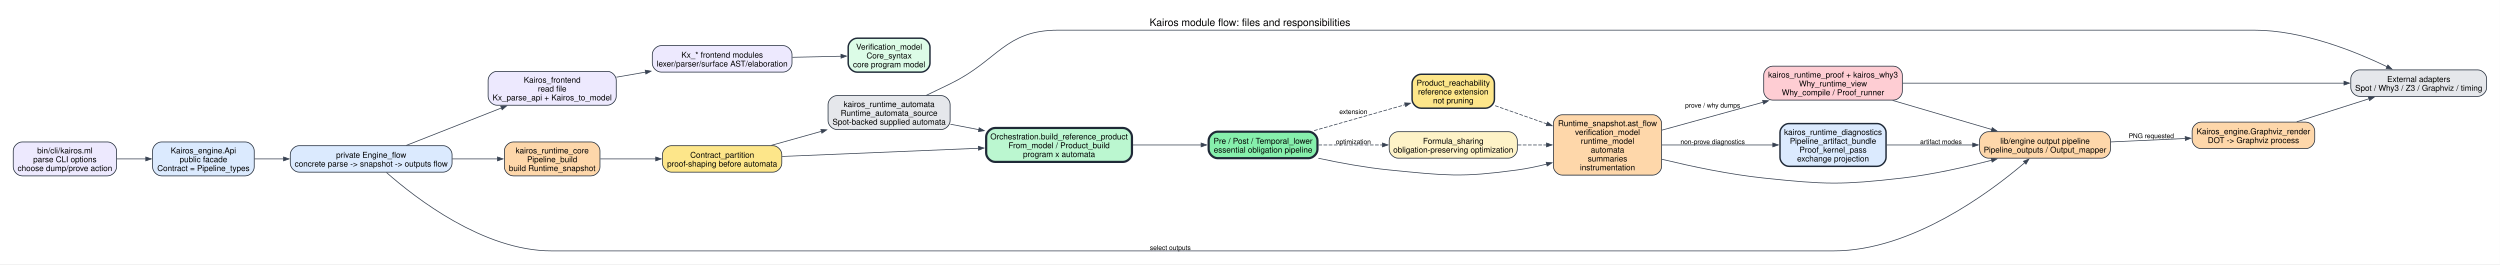
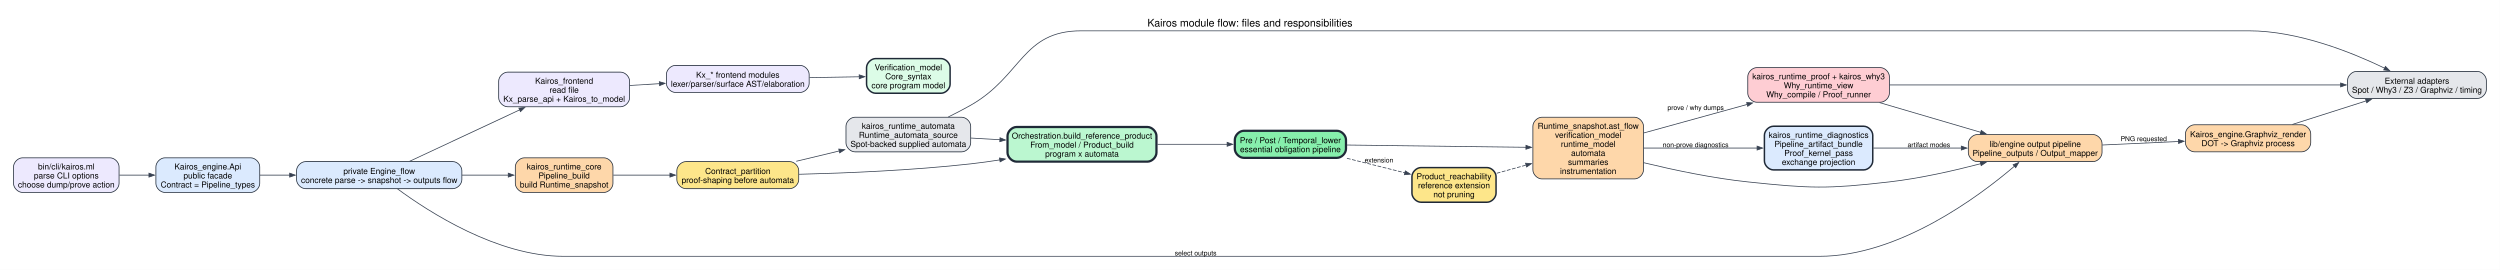
- <svg xmlns="http://www.w3.org/2000/svg" width="3398pt" height="359pt" viewBox="0.00 0.00 3398.00 359.00">
+ <svg xmlns="http://www.w3.org/2000/svg" width="3326pt" height="359pt" viewBox="0.00 0.00 3326.00 359.00">
  <g id="graph0" class="graph" transform="scale(1 1) rotate(0) translate(18 341)">
-     <polygon fill="white" stroke="none" points="-18,18 -18,-341 3379.85,-341 3379.85,18 -18,18" />
-     <text xml:space="preserve" text-anchor="middle" x="1680.92" y="-305.7" font-family="Helvetica,sans-Serif" font-size="14.00">Kairos module flow: files and responsibilities</text>
+     <polygon fill="white" stroke="none" points="-18,18 -18,-341 3307.85,-341 3307.85,18 -18,18" />
+     <text xml:space="preserve" text-anchor="middle" x="1644.92" y="-305.7" font-family="Helvetica,sans-Serif" font-size="14.00">Kairos module flow: files and responsibilities</text>
    <g id="node1" class="node">
-       <path fill="#ede9fe" stroke="#1f2937" d="M128.4,-148.04C128.4,-148.04 12,-148.04 12,-148.04 6,-148.04 0,-142.04 0,-136.04 0,-136.04 0,-113.96 0,-113.96 0,-107.96 6,-101.96 12,-101.96 12,-101.96 128.4,-101.96 128.4,-101.96 134.4,-101.96 140.4,-107.96 140.4,-113.96 140.4,-113.96 140.4,-136.04 140.4,-136.04 140.4,-142.04 134.4,-148.04 128.4,-148.04" />
-       <text xml:space="preserve" text-anchor="middle" x="70.2" y="-132.55" font-family="Helvetica,sans-Serif" font-size="11.00">bin/cli/kairos.ml</text>
-       <text xml:space="preserve" text-anchor="middle" x="70.2" y="-120.55" font-family="Helvetica,sans-Serif" font-size="11.00">parse CLI options</text>
-       <text xml:space="preserve" text-anchor="middle" x="70.2" y="-108.55" font-family="Helvetica,sans-Serif" font-size="11.00">choose dump/prove action</text>
+       <path fill="#ede9fe" stroke="#1f2937" d="M128.4,-131.04C128.4,-131.04 12,-131.04 12,-131.04 6,-131.04 0,-125.04 0,-119.04 0,-119.04 0,-96.96 0,-96.96 0,-90.96 6,-84.96 12,-84.96 12,-84.96 128.4,-84.96 128.4,-84.96 134.4,-84.96 140.4,-90.96 140.4,-96.96 140.4,-96.96 140.4,-119.04 140.4,-119.04 140.4,-125.04 134.4,-131.04 128.4,-131.04" />
+       <text xml:space="preserve" text-anchor="middle" x="70.2" y="-115.55" font-family="Helvetica,sans-Serif" font-size="11.00">bin/cli/kairos.ml</text>
+       <text xml:space="preserve" text-anchor="middle" x="70.2" y="-103.55" font-family="Helvetica,sans-Serif" font-size="11.00">parse CLI options</text>
+       <text xml:space="preserve" text-anchor="middle" x="70.2" y="-91.55" font-family="Helvetica,sans-Serif" font-size="11.00">choose dump/prove action</text>
    </g>
    <g id="node2" class="node">
-       <path fill="#dbeafe" stroke="#1f2937" d="M315.55,-148.04C315.55,-148.04 201.4,-148.04 201.4,-148.04 195.4,-148.04 189.4,-142.04 189.4,-136.04 189.4,-136.04 189.4,-113.96 189.4,-113.96 189.4,-107.96 195.4,-101.96 201.4,-101.96 201.4,-101.96 315.55,-101.96 315.55,-101.96 321.55,-101.96 327.55,-107.96 327.55,-113.96 327.55,-113.96 327.55,-136.04 327.55,-136.04 327.55,-142.04 321.55,-148.04 315.55,-148.04" />
-       <text xml:space="preserve" text-anchor="middle" x="258.47" y="-132.55" font-family="Helvetica,sans-Serif" font-size="11.00">Kairos_engine.Api</text>
-       <text xml:space="preserve" text-anchor="middle" x="258.47" y="-120.55" font-family="Helvetica,sans-Serif" font-size="11.00">public facade</text>
-       <text xml:space="preserve" text-anchor="middle" x="258.47" y="-108.55" font-family="Helvetica,sans-Serif" font-size="11.00">Contract = Pipeline_types</text>
+       <path fill="#dbeafe" stroke="#1f2937" d="M315.55,-131.04C315.55,-131.04 201.4,-131.04 201.4,-131.04 195.4,-131.04 189.4,-125.04 189.4,-119.04 189.4,-119.04 189.4,-96.96 189.4,-96.96 189.4,-90.96 195.4,-84.96 201.4,-84.96 201.4,-84.96 315.55,-84.96 315.55,-84.96 321.55,-84.96 327.55,-90.96 327.55,-96.96 327.55,-96.96 327.55,-119.04 327.55,-119.04 327.55,-125.04 321.55,-131.04 315.55,-131.04" />
+       <text xml:space="preserve" text-anchor="middle" x="258.47" y="-115.55" font-family="Helvetica,sans-Serif" font-size="11.00">Kairos_engine.Api</text>
+       <text xml:space="preserve" text-anchor="middle" x="258.47" y="-103.55" font-family="Helvetica,sans-Serif" font-size="11.00">public facade</text>
+       <text xml:space="preserve" text-anchor="middle" x="258.47" y="-91.55" font-family="Helvetica,sans-Serif" font-size="11.00">Contract = Pipeline_types</text>
    </g>
    <g id="edge1" class="edge">
-       <path fill="none" stroke="#374151" d="M140.83,-125C153.67,-125 167.16,-125 180.21,-125" />
-       <polygon fill="#374151" stroke="#374151" points="180.16,-127.63 187.66,-125 180.16,-122.38 180.16,-127.63" />
+       <path fill="none" stroke="#374151" d="M140.83,-108C153.67,-108 167.16,-108 180.21,-108" />
+       <polygon fill="#374151" stroke="#374151" points="180.16,-110.63 187.66,-108 180.16,-105.38 180.16,-110.63" />
    </g>
    <g id="node3" class="node">
-       <path fill="#dbeafe" stroke="#1f2937" d="M584.45,-143C584.45,-143 388.55,-143 388.55,-143 382.55,-143 376.55,-137 376.55,-131 376.55,-131 376.55,-119 376.55,-119 376.55,-113 382.55,-107 388.55,-107 388.55,-107 584.45,-107 584.45,-107 590.45,-107 596.45,-113 596.45,-119 596.45,-119 596.45,-131 596.45,-131 596.45,-137 590.45,-143 584.45,-143" />
-       <text xml:space="preserve" text-anchor="middle" x="486.5" y="-126.55" font-family="Helvetica,sans-Serif" font-size="11.00">private Engine_flow</text>
-       <text xml:space="preserve" text-anchor="middle" x="486.5" y="-114.55" font-family="Helvetica,sans-Serif" font-size="11.00">concrete parse -&gt; snapshot -&gt; outputs flow</text>
+       <path fill="#dbeafe" stroke="#1f2937" d="M584.45,-126C584.45,-126 388.55,-126 388.55,-126 382.55,-126 376.55,-120 376.55,-114 376.55,-114 376.55,-102 376.55,-102 376.55,-96 382.55,-90 388.55,-90 388.55,-90 584.45,-90 584.45,-90 590.45,-90 596.45,-96 596.45,-102 596.45,-102 596.45,-114 596.45,-114 596.45,-120 590.45,-126 584.45,-126" />
+       <text xml:space="preserve" text-anchor="middle" x="486.5" y="-109.55" font-family="Helvetica,sans-Serif" font-size="11.00">private Engine_flow</text>
+       <text xml:space="preserve" text-anchor="middle" x="486.5" y="-97.55" font-family="Helvetica,sans-Serif" font-size="11.00">concrete parse -&gt; snapshot -&gt; outputs flow</text>
    </g>
    <g id="edge2" class="edge">
-       <path fill="none" stroke="#374151" d="M327.9,-125C340.48,-125 353.93,-125 367.49,-125" />
-       <polygon fill="#374151" stroke="#374151" points="367.38,-127.63 374.88,-125 367.38,-122.38 367.38,-127.63" />
+       <path fill="none" stroke="#374151" d="M327.9,-108C340.48,-108 353.93,-108 367.49,-108" />
+       <polygon fill="#374151" stroke="#374151" points="367.38,-110.63 374.88,-108 367.38,-105.38 367.38,-110.63" />
    </g>
    <g id="node4" class="node">
-       <path fill="#ede9fe" stroke="#1f2937" d="M807.6,-244.04C807.6,-244.04 657.45,-244.04 657.45,-244.04 651.45,-244.04 645.45,-238.04 645.45,-232.04 645.45,-232.04 645.45,-209.96 645.45,-209.96 645.45,-203.96 651.45,-197.96 657.45,-197.96 657.45,-197.96 807.6,-197.96 807.6,-197.96 813.6,-197.96 819.6,-203.96 819.6,-209.96 819.6,-209.96 819.6,-232.04 819.6,-232.04 819.6,-238.04 813.6,-244.04 807.6,-244.04" />
-       <text xml:space="preserve" text-anchor="middle" x="732.52" y="-228.55" font-family="Helvetica,sans-Serif" font-size="11.00">Kairos_frontend</text>
-       <text xml:space="preserve" text-anchor="middle" x="732.52" y="-216.55" font-family="Helvetica,sans-Serif" font-size="11.00">read file</text>
-       <text xml:space="preserve" text-anchor="middle" x="732.52" y="-204.55" font-family="Helvetica,sans-Serif" font-size="11.00">Kx_parse_api + Kairos_to_model</text>
+       <path fill="#ede9fe" stroke="#1f2937" d="M807.6,-245.04C807.6,-245.04 657.45,-245.04 657.45,-245.04 651.45,-245.04 645.45,-239.04 645.45,-233.04 645.45,-233.04 645.45,-210.96 645.45,-210.96 645.45,-204.96 651.45,-198.96 657.45,-198.96 657.45,-198.96 807.6,-198.96 807.6,-198.96 813.6,-198.96 819.6,-204.96 819.6,-210.96 819.6,-210.96 819.6,-233.04 819.6,-233.04 819.6,-239.04 813.6,-245.04 807.6,-245.04" />
+       <text xml:space="preserve" text-anchor="middle" x="732.52" y="-229.55" font-family="Helvetica,sans-Serif" font-size="11.00">Kairos_frontend</text>
+       <text xml:space="preserve" text-anchor="middle" x="732.52" y="-217.55" font-family="Helvetica,sans-Serif" font-size="11.00">read file</text>
+       <text xml:space="preserve" text-anchor="middle" x="732.52" y="-205.55" font-family="Helvetica,sans-Serif" font-size="11.00">Kx_parse_api + Kairos_to_model</text>
    </g>
    <g id="edge3" class="edge">
-       <path fill="none" stroke="#374151" d="M534.26,-143.4C570.9,-157.81 622.4,-178.07 663.59,-194.27" />
-       <polygon fill="#374151" stroke="#374151" points="662.59,-196.7 670.54,-197.01 664.52,-191.82 662.59,-196.7" />
+       <path fill="none" stroke="#374151" d="M526.98,-126.44C566.68,-144.99 628.33,-173.79 673.58,-194.93" />
+       <polygon fill="#374151" stroke="#374151" points="672.26,-197.21 680.17,-198.01 674.48,-192.46 672.26,-197.21" />
    </g>
    <g id="node7" class="node">
-       <path fill="#fed7aa" stroke="#1f2937" d="M785.47,-148.04C785.47,-148.04 679.57,-148.04 679.57,-148.04 673.57,-148.04 667.57,-142.04 667.57,-136.04 667.57,-136.04 667.57,-113.96 667.57,-113.96 667.57,-107.96 673.57,-101.96 679.57,-101.96 679.57,-101.96 785.47,-101.96 785.47,-101.96 791.47,-101.96 797.47,-107.96 797.47,-113.96 797.47,-113.96 797.47,-136.04 797.47,-136.04 797.47,-142.04 791.47,-148.04 785.47,-148.04" />
-       <text xml:space="preserve" text-anchor="middle" x="732.52" y="-132.55" font-family="Helvetica,sans-Serif" font-size="11.00">kairos_runtime_core</text>
-       <text xml:space="preserve" text-anchor="middle" x="732.52" y="-120.55" font-family="Helvetica,sans-Serif" font-size="11.00">Pipeline_build</text>
-       <text xml:space="preserve" text-anchor="middle" x="732.52" y="-108.55" font-family="Helvetica,sans-Serif" font-size="11.00">build Runtime_snapshot</text>
+       <path fill="#fed7aa" stroke="#1f2937" d="M785.47,-131.04C785.47,-131.04 679.57,-131.04 679.57,-131.04 673.57,-131.04 667.57,-125.04 667.57,-119.04 667.57,-119.04 667.57,-96.96 667.57,-96.96 667.57,-90.96 673.57,-84.96 679.57,-84.96 679.57,-84.96 785.47,-84.96 785.47,-84.96 791.47,-84.96 797.47,-90.96 797.47,-96.96 797.47,-96.96 797.47,-119.04 797.47,-119.04 797.47,-125.04 791.47,-131.04 785.47,-131.04" />
+       <text xml:space="preserve" text-anchor="middle" x="732.52" y="-115.55" font-family="Helvetica,sans-Serif" font-size="11.00">kairos_runtime_core</text>
+       <text xml:space="preserve" text-anchor="middle" x="732.52" y="-103.55" font-family="Helvetica,sans-Serif" font-size="11.00">Pipeline_build</text>
+       <text xml:space="preserve" text-anchor="middle" x="732.52" y="-91.55" font-family="Helvetica,sans-Serif" font-size="11.00">build Runtime_snapshot</text>
    </g>
    <g id="edge6" class="edge">
-       <path fill="none" stroke="#374151" d="M596.67,-125C617.57,-125 638.99,-125 658.43,-125" />
-       <polygon fill="#374151" stroke="#374151" points="658.19,-127.63 665.69,-125 658.19,-122.38 658.19,-127.63" />
+       <path fill="none" stroke="#374151" d="M596.67,-108C617.57,-108 638.99,-108 658.43,-108" />
+       <polygon fill="#374151" stroke="#374151" points="658.19,-110.63 665.69,-108 658.19,-105.38 658.19,-110.63" />
+     </g>
+     <g id="node16" class="node">
+       <path fill="#fed7aa" stroke="#1f2937" d="M2766.55,-162C2766.55,-162 2612.65,-162 2612.65,-162 2606.65,-162 2600.65,-156 2600.65,-150 2600.65,-150 2600.65,-138 2600.65,-138 2600.65,-132 2606.65,-126 2612.65,-126 2612.65,-126 2766.55,-126 2766.55,-126 2772.55,-126 2778.55,-132 2778.55,-138 2778.55,-138 2778.55,-150 2778.55,-150 2778.55,-156 2772.55,-162 2766.55,-162" />
+       <text xml:space="preserve" text-anchor="middle" x="2689.6" y="-145.55" font-family="Helvetica,sans-Serif" font-size="11.00">lib/engine output pipeline</text>
+       <text xml:space="preserve" text-anchor="middle" x="2689.6" y="-133.55" font-family="Helvetica,sans-Serif" font-size="11.00">Pipeline_outputs / Output_mapper</text>
+     </g>
+     <g id="edge19" class="edge">
+       <path fill="none" stroke="#374151" d="M510.9,-89.68C552.68,-58.87 643.96,0 731.52,0 731.52,0 731.52,0 2402.45,0 2507.94,0 2614.19,-79.05 2662.17,-120.01" />
+       <polygon fill="#374151" stroke="#374151" points="2660.29,-121.85 2667.67,-124.77 2663.72,-117.88 2660.29,-121.85" />
+       <text xml:space="preserve" text-anchor="middle" x="1572.67" y="-1.2" font-family="Helvetica,sans-Serif" font-size="9.00">select outputs</text>
+     </g>
+     <g id="node5" class="node">
+       <path fill="#ede9fe" stroke="#1f2937" d="M1046.5,-254C1046.5,-254 880.6,-254 880.6,-254 874.6,-254 868.6,-248 868.6,-242 868.6,-242 868.6,-230 868.6,-230 868.6,-224 874.6,-218 880.6,-218 880.6,-218 1046.5,-218 1046.5,-218 1052.5,-218 1058.5,-224 1058.5,-230 1058.5,-230 1058.5,-242 1058.5,-242 1058.5,-248 1052.5,-254 1046.5,-254" />
+       <text xml:space="preserve" text-anchor="middle" x="963.55" y="-237.55" font-family="Helvetica,sans-Serif" font-size="11.00">Kx_* frontend modules</text>
+       <text xml:space="preserve" text-anchor="middle" x="963.55" y="-225.55" font-family="Helvetica,sans-Serif" font-size="11.00">lexer/parser/surface AST/elaboration</text>
+     </g>
+     <g id="edge4" class="edge">
+       <path fill="none" stroke="#374151" d="M819.78,-227.27C832.79,-228.07 846.31,-228.89 859.61,-229.71" />
+       <polygon fill="#374151" stroke="#374151" points="859.17,-232.31 866.81,-230.15 859.49,-227.07 859.17,-232.31" />
+     </g>
+     <g id="node6" class="node">
+       <path fill="#dcfce7" stroke="#1f2937" stroke-width="2" d="M1234.02,-263.04C1234.02,-263.04 1146.87,-263.04 1146.87,-263.04 1140.87,-263.04 1134.87,-257.04 1134.87,-251.04 1134.87,-251.04 1134.87,-228.96 1134.87,-228.96 1134.87,-222.96 1140.87,-216.96 1146.87,-216.96 1146.87,-216.96 1234.02,-216.96 1234.02,-216.96 1240.02,-216.96 1246.02,-222.96 1246.02,-228.96 1246.02,-228.96 1246.02,-251.04 1246.02,-251.04 1246.02,-257.04 1240.02,-263.04 1234.02,-263.04" />
+       <text xml:space="preserve" text-anchor="middle" x="1190.45" y="-247.55" font-family="Helvetica,sans-Serif" font-size="11.00">Verification_model</text>
+       <text xml:space="preserve" text-anchor="middle" x="1190.45" y="-235.55" font-family="Helvetica,sans-Serif" font-size="11.00">Core_syntax</text>
+       <text xml:space="preserve" text-anchor="middle" x="1190.45" y="-223.55" font-family="Helvetica,sans-Serif" font-size="11.00">core program model</text>
+     </g>
+     <g id="edge5" class="edge">
+       <path fill="none" stroke="#374151" d="M1058.95,-237.68C1081.25,-238.08 1104.53,-238.49 1125.15,-238.86" />
+       <polygon fill="#374151" stroke="#374151" points="1125.05,-241.48 1132.6,-238.99 1125.15,-236.23 1125.05,-241.48" />
+     </g>
+     <g id="node8" class="node">
+       <path fill="#fde68a" stroke="#1f2937" d="M1032.62,-126C1032.62,-126 894.47,-126 894.47,-126 888.47,-126 882.47,-120 882.47,-114 882.47,-114 882.47,-102 882.47,-102 882.47,-96 888.47,-90 894.47,-90 894.47,-90 1032.62,-90 1032.62,-90 1038.62,-90 1044.62,-96 1044.62,-102 1044.62,-102 1044.62,-114 1044.62,-114 1044.62,-120 1038.62,-126 1032.62,-126" />
+       <text xml:space="preserve" text-anchor="middle" x="963.55" y="-109.55" font-family="Helvetica,sans-Serif" font-size="11.00">Contract_partition</text>
+       <text xml:space="preserve" text-anchor="middle" x="963.55" y="-97.55" font-family="Helvetica,sans-Serif" font-size="11.00">proof-shaping before automata</text>
+     </g>
+     <g id="edge7" class="edge">
+       <path fill="none" stroke="#374151" d="M797.93,-108C821.36,-108 848.28,-108 873.48,-108" />
+       <polygon fill="#374151" stroke="#374151" points="873.29,-110.63 880.79,-108 873.29,-105.38 873.29,-110.63" />
+     </g>
+     <g id="node9" class="node">
+       <path fill="#e5e7eb" stroke="#1f2937" d="M1261.4,-185.04C1261.4,-185.04 1119.5,-185.04 1119.5,-185.04 1113.5,-185.04 1107.5,-179.04 1107.5,-173.04 1107.5,-173.04 1107.5,-150.96 1107.5,-150.96 1107.5,-144.96 1113.5,-138.96 1119.5,-138.96 1119.5,-138.96 1261.4,-138.96 1261.4,-138.96 1267.4,-138.96 1273.4,-144.96 1273.4,-150.96 1273.4,-150.96 1273.4,-173.04 1273.4,-173.04 1273.4,-179.04 1267.4,-185.04 1261.4,-185.04" />
+       <text xml:space="preserve" text-anchor="middle" x="1190.45" y="-169.55" font-family="Helvetica,sans-Serif" font-size="11.00">kairos_runtime_automata</text>
+       <text xml:space="preserve" text-anchor="middle" x="1190.45" y="-157.55" font-family="Helvetica,sans-Serif" font-size="11.00">Runtime_automata_source</text>
+       <text xml:space="preserve" text-anchor="middle" x="1190.45" y="-145.55" font-family="Helvetica,sans-Serif" font-size="11.00">Spot-backed supplied automata</text>
+     </g>
+     <g id="edge8" class="edge">
+       <path fill="none" stroke="#374151" d="M1041.32,-126.43C1059.75,-130.86 1079.6,-135.62 1098.6,-140.19" />
+       <polygon fill="#374151" stroke="#374151" points="1097.89,-142.71 1105.79,-141.91 1099.11,-137.61 1097.89,-142.71" />
+     </g>
+     <g id="node10" class="node">
+       <path fill="#bbf7d0" stroke="#1f2937" stroke-width="3" d="M1508.55,-172.04C1508.55,-172.04 1334.4,-172.04 1334.4,-172.04 1328.4,-172.04 1322.4,-166.04 1322.4,-160.04 1322.4,-160.04 1322.4,-137.96 1322.4,-137.96 1322.4,-131.96 1328.4,-125.96 1334.4,-125.96 1334.4,-125.96 1508.55,-125.96 1508.55,-125.96 1514.55,-125.96 1520.55,-131.96 1520.55,-137.96 1520.55,-137.96 1520.55,-160.04 1520.55,-160.04 1520.55,-166.04 1514.55,-172.04 1508.55,-172.04" />
+       <text xml:space="preserve" text-anchor="middle" x="1421.47" y="-156.55" font-family="Helvetica,sans-Serif" font-size="11.00">Orchestration.build_reference_product</text>
+       <text xml:space="preserve" text-anchor="middle" x="1421.47" y="-144.55" font-family="Helvetica,sans-Serif" font-size="11.00">From_model / Product_build</text>
+       <text xml:space="preserve" text-anchor="middle" x="1421.47" y="-132.55" font-family="Helvetica,sans-Serif" font-size="11.00">program x automata</text>
+     </g>
+     <g id="edge10" class="edge">
+       <path fill="none" stroke="#374151" d="M1045.09,-109.13C1107.54,-110.67 1196.18,-114.33 1273.4,-123 1286.08,-124.42 1299.33,-126.26 1312.44,-128.3" />
+       <polygon fill="#374151" stroke="#374151" points="1311.72,-130.84 1319.54,-129.43 1312.55,-125.66 1311.72,-130.84" />
+     </g>
+     <g id="edge11" class="edge">
+       <path fill="none" stroke="#374151" d="M1273.81,-157.33C1286.31,-156.62 1299.37,-155.87 1312.32,-155.14" />
+       <polygon fill="#374151" stroke="#374151" points="1312.41,-157.76 1319.75,-154.72 1312.12,-152.52 1312.41,-157.76" />
+     </g>
+     <g id="node18" class="node">
+       <path fill="#e5e7eb" stroke="#1f2937" d="M3277.85,-246C3277.85,-246 3117.2,-246 3117.2,-246 3111.2,-246 3105.2,-240 3105.2,-234 3105.2,-234 3105.2,-222 3105.2,-222 3105.2,-216 3111.2,-210 3117.2,-210 3117.2,-210 3277.85,-210 3277.85,-210 3283.85,-210 3289.85,-216 3289.85,-222 3289.85,-222 3289.85,-234 3289.85,-234 3289.85,-240 3283.85,-246 3277.85,-246" />
+       <text xml:space="preserve" text-anchor="middle" x="3197.52" y="-229.55" font-family="Helvetica,sans-Serif" font-size="11.00">External adapters</text>
+       <text xml:space="preserve" text-anchor="middle" x="3197.52" y="-217.55" font-family="Helvetica,sans-Serif" font-size="11.00">Spot / Why3 / Z3 / Graphviz / timing</text>
+     </g>
+     <g id="edge9" class="edge">
+       <path fill="none" stroke="#374151" d="M1243.63,-185.41C1253.65,-190.3 1263.96,-195.61 1273.4,-201 1341.85,-240.04 1341.68,-300 1420.47,-300 1420.47,-300 1420.47,-300 2973.87,-300 3039.47,-300 3110.88,-271.36 3154.69,-250.21" />
+       <polygon fill="#374151" stroke="#374151" points="3155.6,-252.68 3161.18,-247.02 3153.29,-247.97 3155.6,-252.68" />
+     </g>
+     <g id="node11" class="node">
+       <path fill="#86efac" stroke="#1f2937" stroke-width="3" d="M1760.7,-167C1760.7,-167 1636.8,-167 1636.8,-167 1630.8,-167 1624.8,-161 1624.8,-155 1624.8,-155 1624.8,-143 1624.8,-143 1624.8,-137 1630.8,-131 1636.8,-131 1636.8,-131 1760.7,-131 1760.7,-131 1766.7,-131 1772.7,-137 1772.7,-143 1772.7,-143 1772.7,-155 1772.7,-155 1772.7,-161 1766.7,-167 1760.7,-167" />
+       <text xml:space="preserve" text-anchor="middle" x="1698.75" y="-150.55" font-family="Helvetica,sans-Serif" font-size="11.00">Pre / Post / Temporal_lower</text>
+       <text xml:space="preserve" text-anchor="middle" x="1698.75" y="-138.55" font-family="Helvetica,sans-Serif" font-size="11.00">essential obligation pipeline</text>
+     </g>
+     <g id="edge12" class="edge">
+       <path fill="none" stroke="#374151" d="M1521.86,-149C1552.28,-149 1585.42,-149 1614.64,-149" />
+       <polygon fill="#374151" stroke="#374151" points="1614.56,-151.63 1622.06,-149 1614.56,-146.38 1614.56,-151.63" />
+     </g>
+     <g id="node12" class="node">
+       <path fill="#fde68a" stroke="#1f2937" stroke-width="2" d="M1960.35,-118.04C1960.35,-118.04 1872.45,-118.04 1872.45,-118.04 1866.45,-118.04 1860.45,-112.04 1860.45,-106.04 1860.45,-106.04 1860.45,-83.96 1860.45,-83.96 1860.45,-77.96 1866.45,-71.96 1872.45,-71.96 1872.45,-71.96 1960.35,-71.96 1960.35,-71.96 1966.35,-71.96 1972.35,-77.96 1972.35,-83.96 1972.35,-83.96 1972.35,-106.04 1972.35,-106.04 1972.35,-112.04 1966.35,-118.04 1960.35,-118.04" />
+       <text xml:space="preserve" text-anchor="middle" x="1916.4" y="-102.55" font-family="Helvetica,sans-Serif" font-size="11.00">Product_reachability</text>
+       <text xml:space="preserve" text-anchor="middle" x="1916.4" y="-90.55" font-family="Helvetica,sans-Serif" font-size="11.00">reference extension</text>
+       <text xml:space="preserve" text-anchor="middle" x="1916.4" y="-78.55" font-family="Helvetica,sans-Serif" font-size="11.00">not pruning</text>
+     </g>
+     <g id="edge13" class="edge">
+       <path fill="none" stroke="#374151" stroke-dasharray="5,2" d="M1773.96,-130.42C1799.14,-124.11 1827.03,-117.13 1851.35,-111.04" />
+       <polygon fill="#374151" stroke="#374151" points="1851.68,-113.66 1858.32,-109.29 1850.41,-108.57 1851.68,-113.66" />
+       <text xml:space="preserve" text-anchor="middle" x="1816.57" y="-124.82" font-family="Helvetica,sans-Serif" font-size="9.00">extension</text>
+     </g>
+     <g id="node13" class="node">
+       <path fill="#fed7aa" stroke="#1f2937" d="M2156.5,-185.04C2156.5,-185.04 2033.35,-185.04 2033.35,-185.04 2027.35,-185.04 2021.35,-179.04 2021.35,-173.04 2021.35,-173.04 2021.35,-114.96 2021.35,-114.96 2021.35,-108.96 2027.35,-102.96 2033.35,-102.96 2033.35,-102.96 2156.5,-102.96 2156.5,-102.96 2162.5,-102.96 2168.5,-108.96 2168.5,-114.96 2168.5,-114.96 2168.5,-173.04 2168.5,-173.04 2168.5,-179.04 2162.5,-185.04 2156.5,-185.04" />
+       <text xml:space="preserve" text-anchor="middle" x="2094.92" y="-169.55" font-family="Helvetica,sans-Serif" font-size="11.00">Runtime_snapshot.ast_flow</text>
+       <text xml:space="preserve" text-anchor="middle" x="2094.92" y="-157.55" font-family="Helvetica,sans-Serif" font-size="11.00">verification_model</text>
+       <text xml:space="preserve" text-anchor="middle" x="2094.92" y="-145.55" font-family="Helvetica,sans-Serif" font-size="11.00">runtime_model</text>
+       <text xml:space="preserve" text-anchor="middle" x="2094.92" y="-133.55" font-family="Helvetica,sans-Serif" font-size="11.00">automata</text>
+       <text xml:space="preserve" text-anchor="middle" x="2094.92" y="-121.55" font-family="Helvetica,sans-Serif" font-size="11.00">summaries</text>
+       <text xml:space="preserve" text-anchor="middle" x="2094.92" y="-109.55" font-family="Helvetica,sans-Serif" font-size="11.00">instrumentation</text>
+     </g>
+     <g id="edge14" class="edge">
+       <path fill="none" stroke="#374151" d="M1773.89,-148.06C1841.79,-147.2 1942.11,-145.93 2012.28,-145.04" />
+       <polygon fill="#374151" stroke="#374151" points="2012.14,-147.66 2019.6,-144.94 2012.07,-142.41 2012.14,-147.66" />
+     </g>
+     <g id="edge15" class="edge">
+       <path fill="none" stroke="#374151" stroke-dasharray="5,2" d="M1973.25,-110.5C1985.68,-113.95 1999.11,-117.68 2012.33,-121.35" />
+       <polygon fill="#374151" stroke="#374151" points="2011.59,-123.87 2019.52,-123.35 2013,-118.81 2011.59,-123.87" />
+     </g>
+     <g id="node14" class="node">
+       <path fill="#dbeafe" stroke="#1f2937" stroke-width="2" d="M2461.52,-173.04C2461.52,-173.04 2341.37,-173.04 2341.37,-173.04 2335.37,-173.04 2329.37,-167.04 2329.37,-161.04 2329.37,-161.04 2329.37,-126.96 2329.37,-126.96 2329.37,-120.96 2335.37,-114.96 2341.37,-114.96 2341.37,-114.96 2461.52,-114.96 2461.52,-114.96 2467.52,-114.96 2473.52,-120.96 2473.52,-126.96 2473.52,-126.96 2473.52,-161.04 2473.52,-161.04 2473.52,-167.04 2467.52,-173.04 2461.52,-173.04" />
+       <text xml:space="preserve" text-anchor="middle" x="2401.45" y="-157.55" font-family="Helvetica,sans-Serif" font-size="11.00">kairos_runtime_diagnostics</text>
+       <text xml:space="preserve" text-anchor="middle" x="2401.45" y="-145.55" font-family="Helvetica,sans-Serif" font-size="11.00">Pipeline_artifact_bundle</text>
+       <text xml:space="preserve" text-anchor="middle" x="2401.45" y="-133.55" font-family="Helvetica,sans-Serif" font-size="11.00">Proof_kernel_pass</text>
+       <text xml:space="preserve" text-anchor="middle" x="2401.45" y="-121.55" font-family="Helvetica,sans-Serif" font-size="11.00">exchange projection</text>
+     </g>
+     <g id="edge16" class="edge">
+       <path fill="none" stroke="#374151" d="M2168.87,-144C2214.33,-144 2272.87,-144 2319.72,-144" />
+       <polygon fill="#374151" stroke="#374151" points="2319.62,-146.63 2327.12,-144 2319.62,-141.38 2319.62,-146.63" />
+       <text xml:space="preserve" text-anchor="middle" x="2237.87" y="-145.2" font-family="Helvetica,sans-Serif" font-size="9.00">non-prove diagnostics</text>
+     </g>
+     <g id="node15" class="node">
+       <path fill="#fecdd3" stroke="#1f2937" d="M2483.65,-251.04C2483.65,-251.04 2319.25,-251.04 2319.25,-251.04 2313.25,-251.04 2307.25,-245.04 2307.25,-239.04 2307.25,-239.04 2307.25,-216.96 2307.25,-216.96 2307.25,-210.96 2313.25,-204.96 2319.25,-204.96 2319.25,-204.96 2483.65,-204.96 2483.65,-204.96 2489.65,-204.96 2495.65,-210.96 2495.65,-216.96 2495.65,-216.96 2495.65,-239.04 2495.65,-239.04 2495.65,-245.04 2489.65,-251.04 2483.65,-251.04" />
+       <text xml:space="preserve" text-anchor="middle" x="2401.45" y="-235.55" font-family="Helvetica,sans-Serif" font-size="11.00">kairos_runtime_proof + kairos_why3</text>
+       <text xml:space="preserve" text-anchor="middle" x="2401.45" y="-223.55" font-family="Helvetica,sans-Serif" font-size="11.00">Why_runtime_view</text>
+       <text xml:space="preserve" text-anchor="middle" x="2401.45" y="-211.55" font-family="Helvetica,sans-Serif" font-size="11.00">Why_compile / Proof_runner</text>
+     </g>
+     <g id="edge17" class="edge">
+       <path fill="none" stroke="#374151" d="M2168.87,-164.12C2210.19,-175.52 2262.33,-189.9 2306.67,-202.13" />
+       <polygon fill="#374151" stroke="#374151" points="2305.76,-204.6 2313.69,-204.07 2307.15,-199.54 2305.76,-204.6" />
+       <text xml:space="preserve" text-anchor="middle" x="2237.87" y="-194.72" font-family="Helvetica,sans-Serif" font-size="9.00">prove / why dumps</text>
+     </g>
+     <g id="edge20" class="edge">
+       <path fill="none" stroke="#374151" d="M2168.67,-124.57C2209.14,-114.75 2260.62,-103.91 2307.25,-99 2390.52,-90.23 2412.47,-89.43 2495.65,-99 2536.46,-103.7 2581.19,-113.8 2617.29,-123.25" />
+       <polygon fill="#374151" stroke="#374151" points="2616.42,-125.74 2624.34,-125.12 2617.76,-120.66 2616.42,-125.74" />
+     </g>
+     <g id="edge21" class="edge">
+       <path fill="none" stroke="#374151" d="M2474.29,-144C2509.84,-144 2553.28,-144 2591.72,-144" />
+       <polygon fill="#374151" stroke="#374151" points="2591.34,-146.63 2598.84,-144 2591.34,-141.38 2591.34,-146.63" />
+       <text xml:space="preserve" text-anchor="middle" x="2548.15" y="-145.2" font-family="Helvetica,sans-Serif" font-size="9.00">artifact modes</text>
+     </g>
+     <g id="edge22" class="edge">
+       <path fill="none" stroke="#374151" d="M2482.54,-204.49C2524.83,-192.07 2576.3,-176.97 2617.22,-164.95" />
+       <polygon fill="#374151" stroke="#374151" points="2617.88,-167.5 2624.33,-162.87 2616.4,-162.46 2617.88,-167.5" />
+     </g>
+     <g id="edge18" class="edge">
+       <path fill="none" stroke="#374151" d="M2495.88,-228C2646.46,-228 2941.58,-228 3096.36,-228" />
+       <polygon fill="#374151" stroke="#374151" points="3095.97,-230.63 3103.47,-228 3095.97,-225.38 3095.97,-230.63" />
    </g>
    <g id="node17" class="node">
-       <path fill="#fed7aa" stroke="#1f2937" d="M2838.55,-162C2838.55,-162 2684.65,-162 2684.65,-162 2678.65,-162 2672.65,-156 2672.65,-150 2672.65,-150 2672.65,-138 2672.65,-138 2672.65,-132 2678.65,-126 2684.65,-126 2684.65,-126 2838.55,-126 2838.55,-126 2844.55,-126 2850.55,-132 2850.55,-138 2850.55,-138 2850.55,-150 2850.55,-150 2850.55,-156 2844.55,-162 2838.55,-162" />
-       <text xml:space="preserve" text-anchor="middle" x="2761.6" y="-145.55" font-family="Helvetica,sans-Serif" font-size="11.00">lib/engine output pipeline</text>
-       <text xml:space="preserve" text-anchor="middle" x="2761.6" y="-133.55" font-family="Helvetica,sans-Serif" font-size="11.00">Pipeline_outputs / Output_mapper</text>
-     </g>
-     <g id="edge21" class="edge">
-       <path fill="none" stroke="#374151" d="M507.26,-106.56C546.66,-71.78 639.18,0 731.52,0 731.52,0 731.52,0 2474.45,0 2579.94,0 2686.19,-79.05 2734.17,-120.01" />
-       <polygon fill="#374151" stroke="#374151" points="2732.29,-121.85 2739.67,-124.77 2735.72,-117.88 2732.29,-121.85" />
-       <text xml:space="preserve" text-anchor="middle" x="1572.67" y="-1.2" font-family="Helvetica,sans-Serif" font-size="9.00">select outputs</text>
-     </g>
-     <g id="node5" class="node">
-       <path fill="#ede9fe" stroke="#1f2937" d="M1046.5,-279C1046.5,-279 880.6,-279 880.6,-279 874.6,-279 868.6,-273 868.6,-267 868.6,-267 868.6,-255 868.6,-255 868.6,-249 874.6,-243 880.6,-243 880.6,-243 1046.5,-243 1046.5,-243 1052.5,-243 1058.5,-249 1058.5,-255 1058.5,-255 1058.5,-267 1058.5,-267 1058.5,-273 1052.5,-279 1046.5,-279" />
-       <text xml:space="preserve" text-anchor="middle" x="963.55" y="-262.55" font-family="Helvetica,sans-Serif" font-size="11.00">Kx_* frontend modules</text>
-       <text xml:space="preserve" text-anchor="middle" x="963.55" y="-250.55" font-family="Helvetica,sans-Serif" font-size="11.00">lexer/parser/surface AST/elaboration</text>
-     </g>
-     <g id="edge4" class="edge">
-       <path fill="none" stroke="#374151" d="M819.78,-236.07C832.79,-238.34 846.31,-240.7 859.61,-243.02" />
-       <polygon fill="#374151" stroke="#374151" points="858.99,-245.58 866.83,-244.28 859.9,-240.41 858.99,-245.58" />
-     </g>
-     <g id="node6" class="node">
-       <path fill="#dcfce7" stroke="#1f2937" stroke-width="2" d="M1234.02,-289.04C1234.02,-289.04 1146.87,-289.04 1146.87,-289.04 1140.87,-289.04 1134.87,-283.04 1134.87,-277.04 1134.87,-277.04 1134.87,-254.96 1134.87,-254.96 1134.87,-248.96 1140.87,-242.96 1146.87,-242.96 1146.87,-242.96 1234.02,-242.96 1234.02,-242.96 1240.02,-242.96 1246.02,-248.96 1246.02,-254.96 1246.02,-254.96 1246.02,-277.04 1246.02,-277.04 1246.02,-283.04 1240.02,-289.04 1234.02,-289.04" />
-       <text xml:space="preserve" text-anchor="middle" x="1190.45" y="-273.55" font-family="Helvetica,sans-Serif" font-size="11.00">Verification_model</text>
-       <text xml:space="preserve" text-anchor="middle" x="1190.45" y="-261.55" font-family="Helvetica,sans-Serif" font-size="11.00">Core_syntax</text>
-       <text xml:space="preserve" text-anchor="middle" x="1190.45" y="-249.55" font-family="Helvetica,sans-Serif" font-size="11.00">core program model</text>
-     </g>
-     <g id="edge5" class="edge">
-       <path fill="none" stroke="#374151" d="M1058.95,-263.1C1081.25,-263.59 1104.53,-264.11 1125.15,-264.57" />
-       <polygon fill="#374151" stroke="#374151" points="1125.04,-267.19 1132.6,-264.74 1125.16,-261.94 1125.04,-267.19" />
-     </g>
-     <g id="node8" class="node">
-       <path fill="#fde68a" stroke="#1f2937" d="M1032.62,-143C1032.62,-143 894.47,-143 894.47,-143 888.47,-143 882.47,-137 882.47,-131 882.47,-131 882.47,-119 882.47,-119 882.47,-113 888.47,-107 894.47,-107 894.47,-107 1032.62,-107 1032.62,-107 1038.62,-107 1044.62,-113 1044.62,-119 1044.62,-119 1044.62,-131 1044.62,-131 1044.62,-137 1038.62,-143 1032.62,-143" />
-       <text xml:space="preserve" text-anchor="middle" x="963.55" y="-126.55" font-family="Helvetica,sans-Serif" font-size="11.00">Contract_partition</text>
-       <text xml:space="preserve" text-anchor="middle" x="963.55" y="-114.55" font-family="Helvetica,sans-Serif" font-size="11.00">proof-shaping before automata</text>
-     </g>
-     <g id="edge7" class="edge">
-       <path fill="none" stroke="#374151" d="M797.93,-125C821.36,-125 848.28,-125 873.48,-125" />
-       <polygon fill="#374151" stroke="#374151" points="873.29,-127.63 880.79,-125 873.29,-122.38 873.29,-127.63" />
-     </g>
-     <g id="node9" class="node">
-       <path fill="#e5e7eb" stroke="#1f2937" d="M1261.4,-211.04C1261.4,-211.04 1119.5,-211.04 1119.5,-211.04 1113.5,-211.04 1107.5,-205.04 1107.5,-199.04 1107.5,-199.04 1107.5,-176.96 1107.5,-176.96 1107.5,-170.96 1113.5,-164.96 1119.5,-164.96 1119.5,-164.96 1261.4,-164.96 1261.4,-164.96 1267.4,-164.96 1273.4,-170.96 1273.4,-176.96 1273.4,-176.96 1273.4,-199.04 1273.4,-199.04 1273.4,-205.04 1267.4,-211.04 1261.4,-211.04" />
-       <text xml:space="preserve" text-anchor="middle" x="1190.45" y="-195.55" font-family="Helvetica,sans-Serif" font-size="11.00">kairos_runtime_automata</text>
-       <text xml:space="preserve" text-anchor="middle" x="1190.45" y="-183.55" font-family="Helvetica,sans-Serif" font-size="11.00">Runtime_automata_source</text>
-       <text xml:space="preserve" text-anchor="middle" x="1190.45" y="-171.55" font-family="Helvetica,sans-Serif" font-size="11.00">Spot-backed supplied automata</text>
-     </g>
-     <g id="edge8" class="edge">
-       <path fill="none" stroke="#374151" d="M1030.51,-143.48C1051.77,-149.43 1075.72,-156.14 1098.46,-162.51" />
-       <polygon fill="#374151" stroke="#374151" points="1097.72,-165.03 1105.65,-164.53 1099.14,-159.97 1097.72,-165.03" />
-     </g>
-     <g id="node10" class="node">
-       <path fill="#bbf7d0" stroke="#1f2937" stroke-width="3" d="M1508.55,-167.04C1508.55,-167.04 1334.4,-167.04 1334.4,-167.04 1328.4,-167.04 1322.4,-161.04 1322.4,-155.04 1322.4,-155.04 1322.4,-132.96 1322.4,-132.96 1322.4,-126.96 1328.4,-120.96 1334.4,-120.96 1334.4,-120.96 1508.55,-120.96 1508.55,-120.96 1514.55,-120.96 1520.55,-126.96 1520.55,-132.96 1520.55,-132.96 1520.55,-155.04 1520.55,-155.04 1520.55,-161.04 1514.55,-167.04 1508.55,-167.04" />
-       <text xml:space="preserve" text-anchor="middle" x="1421.47" y="-151.55" font-family="Helvetica,sans-Serif" font-size="11.00">Orchestration.build_reference_product</text>
-       <text xml:space="preserve" text-anchor="middle" x="1421.47" y="-139.55" font-family="Helvetica,sans-Serif" font-size="11.00">From_model / Product_build</text>
-       <text xml:space="preserve" text-anchor="middle" x="1421.47" y="-127.55" font-family="Helvetica,sans-Serif" font-size="11.00">program x automata</text>
-     </g>
-     <g id="edge10" class="edge">
-       <path fill="none" stroke="#374151" d="M1045.01,-128.35C1119.25,-131.45 1230.07,-136.07 1312.09,-139.48" />
-       <polygon fill="#374151" stroke="#374151" points="1311.82,-142.1 1319.43,-139.79 1312.04,-136.85 1311.82,-142.1" />
-     </g>
-     <g id="edge11" class="edge">
-       <path fill="none" stroke="#374151" d="M1273.81,-172.18C1286.43,-169.75 1299.62,-167.22 1312.7,-164.71" />
-       <polygon fill="#374151" stroke="#374151" points="1312.91,-167.34 1319.78,-163.35 1311.92,-162.18 1312.91,-167.34" />
-     </g>
-     <g id="node19" class="node">
-       <path fill="#e5e7eb" stroke="#1f2937" d="M3349.85,-246C3349.85,-246 3189.2,-246 3189.2,-246 3183.2,-246 3177.2,-240 3177.2,-234 3177.2,-234 3177.2,-222 3177.2,-222 3177.2,-216 3183.2,-210 3189.2,-210 3189.2,-210 3349.85,-210 3349.85,-210 3355.85,-210 3361.85,-216 3361.85,-222 3361.85,-222 3361.85,-234 3361.85,-234 3361.85,-240 3355.85,-246 3349.85,-246" />
-       <text xml:space="preserve" text-anchor="middle" x="3269.52" y="-229.55" font-family="Helvetica,sans-Serif" font-size="11.00">External adapters</text>
-       <text xml:space="preserve" text-anchor="middle" x="3269.52" y="-217.55" font-family="Helvetica,sans-Serif" font-size="11.00">Spot / Why3 / Z3 / Graphviz / timing</text>
-     </g>
-     <g id="edge9" class="edge">
-       <path fill="none" stroke="#374151" d="M1240.92,-211.38C1251.64,-216.49 1262.91,-221.9 1273.4,-227 1339.03,-258.9 1347.5,-300 1420.47,-300 1420.47,-300 1420.47,-300 3045.87,-300 3111.47,-300 3182.88,-271.36 3226.69,-250.21" />
-       <polygon fill="#374151" stroke="#374151" points="3227.6,-252.68 3233.18,-247.02 3225.29,-247.97 3227.6,-252.68" />
-     </g>
-     <g id="node11" class="node">
-       <path fill="#86efac" stroke="#1f2937" stroke-width="3" d="M1760.7,-162C1760.7,-162 1636.8,-162 1636.8,-162 1630.8,-162 1624.8,-156 1624.8,-150 1624.8,-150 1624.8,-138 1624.8,-138 1624.8,-132 1630.8,-126 1636.8,-126 1636.8,-126 1760.7,-126 1760.7,-126 1766.7,-126 1772.7,-132 1772.7,-138 1772.7,-138 1772.7,-150 1772.7,-150 1772.7,-156 1766.7,-162 1760.7,-162" />
-       <text xml:space="preserve" text-anchor="middle" x="1698.75" y="-145.55" font-family="Helvetica,sans-Serif" font-size="11.00">Pre / Post / Temporal_lower</text>
-       <text xml:space="preserve" text-anchor="middle" x="1698.75" y="-133.55" font-family="Helvetica,sans-Serif" font-size="11.00">essential obligation pipeline</text>
-     </g>
-     <g id="edge12" class="edge">
-       <path fill="none" stroke="#374151" d="M1521.86,-144C1552.28,-144 1585.42,-144 1614.64,-144" />
-       <polygon fill="#374151" stroke="#374151" points="1614.56,-146.63 1622.06,-144 1614.56,-141.38 1614.56,-146.63" />
-     </g>
-     <g id="node12" class="node">
-       <path fill="#fde68a" stroke="#1f2937" stroke-width="2" d="M2001.22,-240.04C2001.22,-240.04 1913.32,-240.04 1913.32,-240.04 1907.32,-240.04 1901.32,-234.04 1901.32,-228.04 1901.32,-228.04 1901.32,-205.96 1901.32,-205.96 1901.32,-199.96 1907.32,-193.96 1913.32,-193.96 1913.32,-193.96 2001.22,-193.96 2001.22,-193.96 2007.22,-193.96 2013.22,-199.96 2013.22,-205.96 2013.22,-205.96 2013.22,-228.04 2013.22,-228.04 2013.22,-234.04 2007.22,-240.04 2001.22,-240.04" />
-       <text xml:space="preserve" text-anchor="middle" x="1957.27" y="-224.55" font-family="Helvetica,sans-Serif" font-size="11.00">Product_reachability</text>
-       <text xml:space="preserve" text-anchor="middle" x="1957.27" y="-212.55" font-family="Helvetica,sans-Serif" font-size="11.00">reference extension</text>
-       <text xml:space="preserve" text-anchor="middle" x="1957.27" y="-200.55" font-family="Helvetica,sans-Serif" font-size="11.00">not pruning</text>
-     </g>
-     <g id="edge13" class="edge">
-       <path fill="none" stroke="#374151" stroke-dasharray="5,2" d="M1768.16,-163.47C1806.65,-174.42 1854.43,-188.02 1892.2,-198.76" />
-       <polygon fill="#374151" stroke="#374151" points="1891.2,-201.21 1899.13,-200.74 1892.63,-196.16 1891.2,-201.21" />
-       <text xml:space="preserve" text-anchor="middle" x="1821.45" y="-186.07" font-family="Helvetica,sans-Serif" font-size="9.00">extension</text>
-     </g>
-     <g id="node13" class="node">
-       <path fill="#fef3c7" stroke="#1f2937" d="M2032.35,-162C2032.35,-162 1882.2,-162 1882.2,-162 1876.2,-162 1870.2,-156 1870.2,-150 1870.2,-150 1870.2,-138 1870.2,-138 1870.2,-132 1876.2,-126 1882.2,-126 1882.2,-126 2032.35,-126 2032.35,-126 2038.35,-126 2044.35,-132 2044.35,-138 2044.35,-138 2044.35,-150 2044.35,-150 2044.35,-156 2038.35,-162 2032.35,-162" />
-       <text xml:space="preserve" text-anchor="middle" x="1957.27" y="-145.55" font-family="Helvetica,sans-Serif" font-size="11.00">Formula_sharing</text>
-       <text xml:space="preserve" text-anchor="middle" x="1957.27" y="-133.55" font-family="Helvetica,sans-Serif" font-size="11.00">obligation-preserving optimization</text>
-     </g>
-     <g id="edge14" class="edge">
-       <path fill="none" stroke="#374151" stroke-dasharray="5,2" d="M1773.95,-144C1801.17,-144 1832.37,-144 1861.17,-144" />
-       <polygon fill="#374151" stroke="#374151" points="1861.01,-146.63 1868.51,-144 1861.01,-141.38 1861.01,-146.63" />
-       <text xml:space="preserve" text-anchor="middle" x="1821.45" y="-145.2" font-family="Helvetica,sans-Serif" font-size="9.00">optimization</text>
-     </g>
-     <g id="node14" class="node">
-       <path fill="#fed7aa" stroke="#1f2937" d="M2228.5,-185.04C2228.5,-185.04 2105.35,-185.04 2105.35,-185.04 2099.35,-185.04 2093.35,-179.04 2093.35,-173.04 2093.35,-173.04 2093.35,-114.96 2093.35,-114.96 2093.35,-108.96 2099.35,-102.96 2105.35,-102.96 2105.35,-102.96 2228.5,-102.96 2228.5,-102.96 2234.5,-102.96 2240.5,-108.96 2240.5,-114.96 2240.5,-114.96 2240.5,-173.04 2240.5,-173.04 2240.5,-179.04 2234.5,-185.04 2228.5,-185.04" />
-       <text xml:space="preserve" text-anchor="middle" x="2166.92" y="-169.55" font-family="Helvetica,sans-Serif" font-size="11.00">Runtime_snapshot.ast_flow</text>
-       <text xml:space="preserve" text-anchor="middle" x="2166.92" y="-157.55" font-family="Helvetica,sans-Serif" font-size="11.00">verification_model</text>
-       <text xml:space="preserve" text-anchor="middle" x="2166.92" y="-145.55" font-family="Helvetica,sans-Serif" font-size="11.00">runtime_model</text>
-       <text xml:space="preserve" text-anchor="middle" x="2166.92" y="-133.55" font-family="Helvetica,sans-Serif" font-size="11.00">automata</text>
-       <text xml:space="preserve" text-anchor="middle" x="2166.92" y="-121.55" font-family="Helvetica,sans-Serif" font-size="11.00">summaries</text>
-       <text xml:space="preserve" text-anchor="middle" x="2166.92" y="-109.55" font-family="Helvetica,sans-Serif" font-size="11.00">instrumentation</text>
-     </g>
-     <g id="edge15" class="edge">
-       <path fill="none" stroke="#374151" d="M1773.95,-125.9C1803.68,-119.51 1838.37,-113.14 1870.2,-110 1947.23,-102.39 1967.67,-99.48 2044.35,-110 2057.44,-111.8 2071.11,-114.63 2084.36,-117.92" />
-       <polygon fill="#374151" stroke="#374151" points="2083.61,-120.44 2091.53,-119.76 2084.92,-115.35 2083.61,-120.44" />
-     </g>
-     <g id="edge16" class="edge">
-       <path fill="none" stroke="#374151" stroke-dasharray="5,2" d="M2014.19,-197.34C2035.9,-189.71 2061.18,-180.82 2084.82,-172.51" />
-       <polygon fill="#374151" stroke="#374151" points="2085.46,-175.07 2091.67,-170.1 2083.72,-170.12 2085.46,-175.07" />
-     </g>
-     <g id="edge17" class="edge">
-       <path fill="none" stroke="#374151" stroke-dasharray="5,2" d="M2044.83,-144C2057.85,-144 2071.25,-144 2084.16,-144" />
-       <polygon fill="#374151" stroke="#374151" points="2084,-146.63 2091.5,-144 2084,-141.38 2084,-146.63" />
-     </g>
-     <g id="node15" class="node">
-       <path fill="#dbeafe" stroke="#1f2937" stroke-width="2" d="M2533.52,-173.04C2533.52,-173.04 2413.37,-173.04 2413.37,-173.04 2407.37,-173.04 2401.37,-167.04 2401.37,-161.04 2401.37,-161.04 2401.37,-126.96 2401.37,-126.96 2401.37,-120.96 2407.37,-114.96 2413.37,-114.96 2413.37,-114.96 2533.52,-114.96 2533.52,-114.96 2539.52,-114.96 2545.52,-120.96 2545.52,-126.96 2545.52,-126.96 2545.52,-161.04 2545.52,-161.04 2545.52,-167.04 2539.52,-173.04 2533.52,-173.04" />
-       <text xml:space="preserve" text-anchor="middle" x="2473.45" y="-157.55" font-family="Helvetica,sans-Serif" font-size="11.00">kairos_runtime_diagnostics</text>
-       <text xml:space="preserve" text-anchor="middle" x="2473.45" y="-145.55" font-family="Helvetica,sans-Serif" font-size="11.00">Pipeline_artifact_bundle</text>
-       <text xml:space="preserve" text-anchor="middle" x="2473.45" y="-133.55" font-family="Helvetica,sans-Serif" font-size="11.00">Proof_kernel_pass</text>
-       <text xml:space="preserve" text-anchor="middle" x="2473.45" y="-121.55" font-family="Helvetica,sans-Serif" font-size="11.00">exchange projection</text>
-     </g>
-     <g id="edge18" class="edge">
-       <path fill="none" stroke="#374151" d="M2240.87,-144C2286.33,-144 2344.87,-144 2391.72,-144" />
-       <polygon fill="#374151" stroke="#374151" points="2391.62,-146.63 2399.12,-144 2391.62,-141.38 2391.62,-146.63" />
-       <text xml:space="preserve" text-anchor="middle" x="2309.87" y="-145.2" font-family="Helvetica,sans-Serif" font-size="9.00">non-prove diagnostics</text>
-     </g>
-     <g id="node16" class="node">
-       <path fill="#fecdd3" stroke="#1f2937" d="M2555.65,-251.04C2555.65,-251.04 2391.25,-251.04 2391.25,-251.04 2385.25,-251.04 2379.25,-245.04 2379.25,-239.04 2379.25,-239.04 2379.25,-216.96 2379.25,-216.96 2379.25,-210.96 2385.25,-204.96 2391.25,-204.96 2391.25,-204.96 2555.65,-204.96 2555.65,-204.96 2561.65,-204.96 2567.65,-210.96 2567.65,-216.96 2567.65,-216.96 2567.65,-239.04 2567.65,-239.04 2567.65,-245.04 2561.65,-251.04 2555.65,-251.04" />
-       <text xml:space="preserve" text-anchor="middle" x="2473.45" y="-235.55" font-family="Helvetica,sans-Serif" font-size="11.00">kairos_runtime_proof + kairos_why3</text>
-       <text xml:space="preserve" text-anchor="middle" x="2473.45" y="-223.55" font-family="Helvetica,sans-Serif" font-size="11.00">Why_runtime_view</text>
-       <text xml:space="preserve" text-anchor="middle" x="2473.45" y="-211.55" font-family="Helvetica,sans-Serif" font-size="11.00">Why_compile / Proof_runner</text>
-     </g>
-     <g id="edge19" class="edge">
-       <path fill="none" stroke="#374151" d="M2240.87,-164.12C2282.19,-175.52 2334.33,-189.9 2378.67,-202.13" />
-       <polygon fill="#374151" stroke="#374151" points="2377.76,-204.6 2385.69,-204.07 2379.15,-199.54 2377.76,-204.6" />
-       <text xml:space="preserve" text-anchor="middle" x="2309.87" y="-194.72" font-family="Helvetica,sans-Serif" font-size="9.00">prove / why dumps</text>
-     </g>
-     <g id="edge22" class="edge">
-       <path fill="none" stroke="#374151" d="M2240.67,-124.57C2281.14,-114.75 2332.62,-103.91 2379.25,-99 2462.52,-90.23 2484.47,-89.43 2567.65,-99 2608.46,-103.7 2653.19,-113.8 2689.29,-123.25" />
-       <polygon fill="#374151" stroke="#374151" points="2688.42,-125.74 2696.34,-125.12 2689.76,-120.66 2688.42,-125.74" />
+       <path fill="#fed7aa" stroke="#1f2937" d="M3044.2,-175C3044.2,-175 2901.55,-175 2901.55,-175 2895.55,-175 2889.55,-169 2889.55,-163 2889.55,-163 2889.55,-151 2889.55,-151 2889.55,-145 2895.55,-139 2901.55,-139 2901.55,-139 3044.2,-139 3044.2,-139 3050.2,-139 3056.2,-145 3056.2,-151 3056.2,-151 3056.2,-163 3056.2,-163 3056.2,-169 3050.2,-175 3044.2,-175" />
+       <text xml:space="preserve" text-anchor="middle" x="2972.87" y="-158.55" font-family="Helvetica,sans-Serif" font-size="11.00">Kairos_engine.Graphviz_render</text>
+       <text xml:space="preserve" text-anchor="middle" x="2972.87" y="-146.55" font-family="Helvetica,sans-Serif" font-size="11.00">DOT -&gt; Graphviz process</text>
    </g>
    <g id="edge23" class="edge">
-       <path fill="none" stroke="#374151" d="M2546.29,-144C2581.84,-144 2625.28,-144 2663.72,-144" />
-       <polygon fill="#374151" stroke="#374151" points="2663.34,-146.63 2670.84,-144 2663.34,-141.38 2663.34,-146.63" />
-       <text xml:space="preserve" text-anchor="middle" x="2620.15" y="-145.2" font-family="Helvetica,sans-Serif" font-size="9.00">artifact modes</text>
+       <path fill="none" stroke="#374151" d="M2778.83,-148.08C2811.21,-149.57 2847.93,-151.27 2880.58,-152.78" />
+       <polygon fill="#374151" stroke="#374151" points="2880.11,-155.39 2887.72,-153.11 2880.35,-150.14 2880.11,-155.39" />
+       <text xml:space="preserve" text-anchor="middle" x="2834.05" y="-153.25" font-family="Helvetica,sans-Serif" font-size="9.00">PNG requested</text>
    </g>
    <g id="edge24" class="edge">
-       <path fill="none" stroke="#374151" d="M2554.54,-204.49C2596.83,-192.07 2648.3,-176.97 2689.22,-164.95" />
-       <polygon fill="#374151" stroke="#374151" points="2689.88,-167.5 2696.33,-162.87 2688.4,-162.46 2689.88,-167.5" />
-     </g>
-     <g id="edge20" class="edge">
-       <path fill="none" stroke="#374151" d="M2567.88,-228C2718.46,-228 3013.58,-228 3168.36,-228" />
-       <polygon fill="#374151" stroke="#374151" points="3167.97,-230.63 3175.47,-228 3167.97,-225.38 3167.97,-230.63" />
-     </g>
-     <g id="node18" class="node">
-       <path fill="#fed7aa" stroke="#1f2937" d="M3116.2,-175C3116.2,-175 2973.55,-175 2973.55,-175 2967.55,-175 2961.55,-169 2961.55,-163 2961.55,-163 2961.55,-151 2961.55,-151 2961.55,-145 2967.55,-139 2973.55,-139 2973.55,-139 3116.2,-139 3116.2,-139 3122.2,-139 3128.2,-145 3128.2,-151 3128.2,-151 3128.2,-163 3128.2,-163 3128.2,-169 3122.2,-175 3116.2,-175" />
-       <text xml:space="preserve" text-anchor="middle" x="3044.87" y="-158.55" font-family="Helvetica,sans-Serif" font-size="11.00">Kairos_engine.Graphviz_render</text>
-       <text xml:space="preserve" text-anchor="middle" x="3044.87" y="-146.55" font-family="Helvetica,sans-Serif" font-size="11.00">DOT -&gt; Graphviz process</text>
-     </g>
-     <g id="edge25" class="edge">
-       <path fill="none" stroke="#374151" d="M2850.83,-148.08C2883.21,-149.57 2919.93,-151.27 2952.58,-152.78" />
-       <polygon fill="#374151" stroke="#374151" points="2952.11,-155.39 2959.72,-153.11 2952.35,-150.14 2952.11,-155.39" />
-       <text xml:space="preserve" text-anchor="middle" x="2906.05" y="-153.25" font-family="Helvetica,sans-Serif" font-size="9.00">PNG requested</text>
-     </g>
-     <g id="edge26" class="edge">
-       <path fill="none" stroke="#374151" d="M3103.79,-175.47C3133.95,-185.09 3170.97,-196.89 3202.27,-206.87" />
-       <polygon fill="#374151" stroke="#374151" points="3201.13,-209.26 3209.07,-209.04 3202.72,-204.26 3201.13,-209.26" />
+       <path fill="none" stroke="#374151" d="M3031.79,-175.47C3061.95,-185.09 3098.97,-196.89 3130.27,-206.87" />
+       <polygon fill="#374151" stroke="#374151" points="3129.13,-209.26 3137.07,-209.04 3130.72,-204.26 3129.13,-209.26" />
    </g>
  </g>
</svg>
